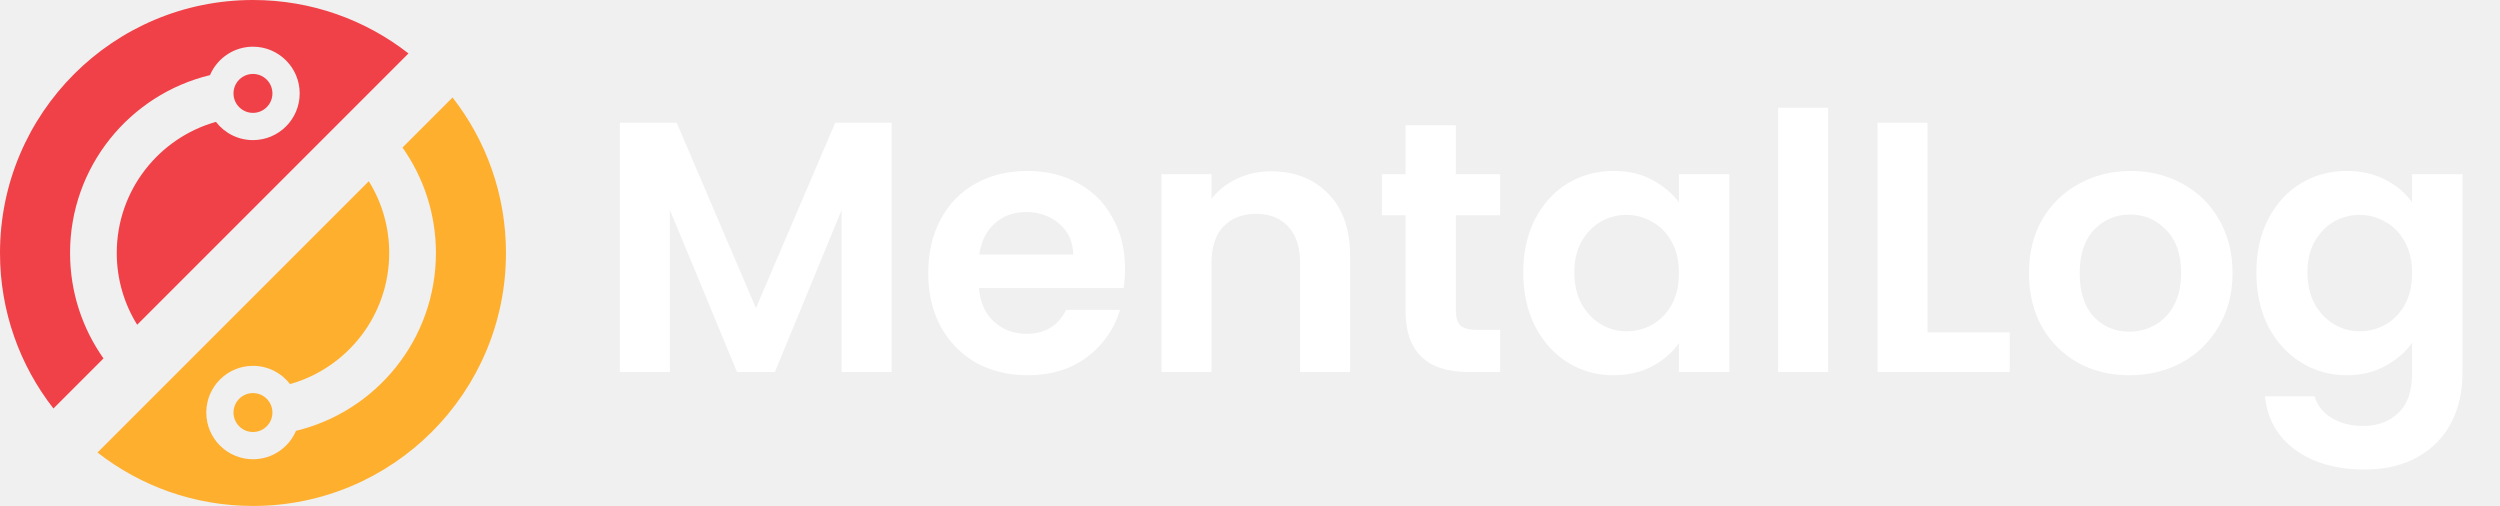
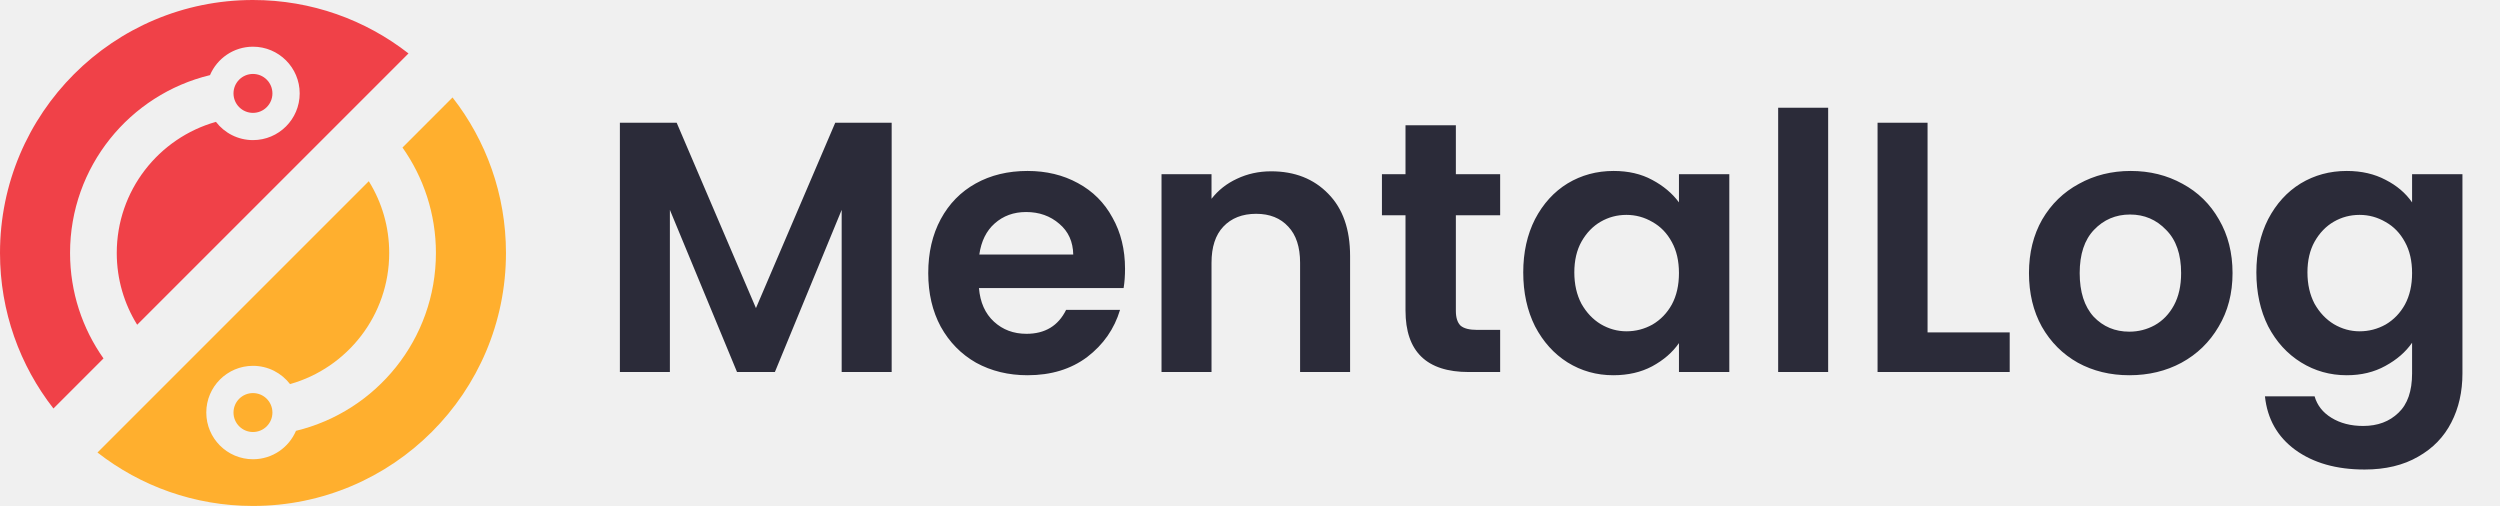
<svg xmlns="http://www.w3.org/2000/svg" width="168" height="34" viewBox="0 0 168 34" fill="none">
-   <path d="M59.92 8.248V25H56.56V14.104L52.072 25H49.528L45.016 14.104V25H41.656V8.248H45.472L50.8 20.704L56.128 8.248H59.92ZM75.602 18.064C75.602 18.544 75.57 18.976 75.506 19.36H65.786C65.866 20.32 66.202 21.072 66.794 21.616C67.386 22.16 68.114 22.432 68.978 22.432C70.226 22.432 71.114 21.896 71.642 20.824H75.266C74.882 22.104 74.146 23.16 73.058 23.992C71.97 24.808 70.634 25.216 69.05 25.216C67.77 25.216 66.618 24.936 65.594 24.376C64.586 23.8 63.794 22.992 63.218 21.952C62.658 20.912 62.378 19.712 62.378 18.352C62.378 16.976 62.658 15.768 63.218 14.728C63.778 13.688 64.562 12.888 65.57 12.328C66.578 11.768 67.738 11.488 69.05 11.488C70.314 11.488 71.442 11.76 72.434 12.304C73.442 12.848 74.218 13.624 74.762 14.632C75.322 15.624 75.602 16.768 75.602 18.064ZM72.122 17.104C72.106 16.24 71.794 15.552 71.186 15.04C70.578 14.512 69.834 14.248 68.954 14.248C68.122 14.248 67.418 14.504 66.842 15.016C66.282 15.512 65.938 16.208 65.81 17.104H72.122ZM85.422 11.512C87.006 11.512 88.286 12.016 89.262 13.024C90.238 14.016 90.726 15.408 90.726 17.2V25H87.366V17.656C87.366 16.6 87.102 15.792 86.574 15.232C86.046 14.656 85.326 14.368 84.414 14.368C83.486 14.368 82.75 14.656 82.206 15.232C81.678 15.792 81.414 16.6 81.414 17.656V25H78.054V11.704H81.414V13.36C81.862 12.784 82.43 12.336 83.118 12.016C83.822 11.68 84.59 11.512 85.422 11.512ZM97.834 14.464V20.896C97.834 21.344 97.938 21.672 98.146 21.88C98.37 22.072 98.738 22.168 99.25 22.168H100.81V25H98.698C95.866 25 94.45 23.624 94.45 20.872V14.464H92.866V11.704H94.45V8.416H97.834V11.704H100.81V14.464H97.834ZM102.362 18.304C102.362 16.96 102.626 15.768 103.154 14.728C103.698 13.688 104.426 12.888 105.338 12.328C106.266 11.768 107.298 11.488 108.434 11.488C109.426 11.488 110.29 11.688 111.026 12.088C111.778 12.488 112.378 12.992 112.826 13.6V11.704H116.21V25H112.826V23.056C112.394 23.68 111.794 24.2 111.026 24.616C110.274 25.016 109.402 25.216 108.41 25.216C107.29 25.216 106.266 24.928 105.338 24.352C104.426 23.776 103.698 22.968 103.154 21.928C102.626 20.872 102.362 19.664 102.362 18.304ZM112.826 18.352C112.826 17.536 112.666 16.84 112.346 16.264C112.026 15.672 111.594 15.224 111.05 14.92C110.506 14.6 109.922 14.44 109.298 14.44C108.674 14.44 108.098 14.592 107.57 14.896C107.042 15.2 106.61 15.648 106.274 16.24C105.954 16.816 105.794 17.504 105.794 18.304C105.794 19.104 105.954 19.808 106.274 20.416C106.61 21.008 107.042 21.464 107.57 21.784C108.114 22.104 108.69 22.264 109.298 22.264C109.922 22.264 110.506 22.112 111.05 21.808C111.594 21.488 112.026 21.04 112.346 20.464C112.666 19.872 112.826 19.168 112.826 18.352ZM122.852 7.24V25H119.492V7.24H122.852ZM129.532 22.336H135.052V25H126.172V8.248H129.532V22.336ZM143.091 25.216C141.811 25.216 140.659 24.936 139.635 24.376C138.611 23.8 137.803 22.992 137.211 21.952C136.635 20.912 136.347 19.712 136.347 18.352C136.347 16.992 136.643 15.792 137.235 14.752C137.843 13.712 138.667 12.912 139.707 12.352C140.747 11.776 141.907 11.488 143.187 11.488C144.467 11.488 145.627 11.776 146.667 12.352C147.707 12.912 148.523 13.712 149.115 14.752C149.723 15.792 150.027 16.992 150.027 18.352C150.027 19.712 149.715 20.912 149.091 21.952C148.483 22.992 147.651 23.8 146.595 24.376C145.555 24.936 144.387 25.216 143.091 25.216ZM143.091 22.288C143.699 22.288 144.267 22.144 144.795 21.856C145.339 21.552 145.771 21.104 146.091 20.512C146.411 19.92 146.571 19.2 146.571 18.352C146.571 17.088 146.235 16.12 145.563 15.448C144.907 14.76 144.099 14.416 143.139 14.416C142.179 14.416 141.371 14.76 140.715 15.448C140.075 16.12 139.755 17.088 139.755 18.352C139.755 19.616 140.067 20.592 140.691 21.28C141.331 21.952 142.131 22.288 143.091 22.288ZM157.7 11.488C158.692 11.488 159.564 11.688 160.316 12.088C161.068 12.472 161.66 12.976 162.092 13.6V11.704H165.476V25.096C165.476 26.328 165.228 27.424 164.732 28.384C164.236 29.36 163.492 30.128 162.5 30.688C161.508 31.264 160.308 31.552 158.9 31.552C157.012 31.552 155.46 31.112 154.244 30.232C153.044 29.352 152.364 28.152 152.204 26.632H155.54C155.716 27.24 156.092 27.72 156.668 28.072C157.26 28.44 157.972 28.624 158.804 28.624C159.78 28.624 160.572 28.328 161.18 27.736C161.788 27.16 162.092 26.28 162.092 25.096V23.032C161.66 23.656 161.06 24.176 160.292 24.592C159.54 25.008 158.676 25.216 157.7 25.216C156.58 25.216 155.556 24.928 154.628 24.352C153.7 23.776 152.964 22.968 152.42 21.928C151.892 20.872 151.628 19.664 151.628 18.304C151.628 16.96 151.892 15.768 152.42 14.728C152.964 13.688 153.692 12.888 154.604 12.328C155.532 11.768 156.564 11.488 157.7 11.488ZM162.092 18.352C162.092 17.536 161.932 16.84 161.612 16.264C161.292 15.672 160.86 15.224 160.316 14.92C159.772 14.6 159.188 14.44 158.564 14.44C157.94 14.44 157.364 14.592 156.836 14.896C156.308 15.2 155.876 15.648 155.54 16.24C155.22 16.816 155.06 17.504 155.06 18.304C155.06 19.104 155.22 19.808 155.54 20.416C155.876 21.008 156.308 21.464 156.836 21.784C157.38 22.104 157.956 22.264 158.564 22.264C159.188 22.264 159.772 22.112 160.316 21.808C160.86 21.488 161.292 21.04 161.612 20.464C161.932 19.872 162.092 19.168 162.092 18.352Z" fill="white" />
-   <path d="M34.001 17C34.001 26.389 26.39 34 17.001 34C13.061 34 9.434 32.659 6.551 30.409L24.783 12.177C25.654 13.578 26.155 15.229 26.155 17C26.155 21.193 23.336 24.727 19.491 25.811C18.917 25.065 18.015 24.585 17.001 24.585C15.268 24.585 13.863 25.99 13.863 27.723C13.863 29.456 15.268 30.861 17.001 30.861C18.299 30.861 19.413 30.074 19.89 28.951C25.285 27.651 29.294 22.794 29.294 17C29.294 14.362 28.461 11.916 27.047 9.914L30.411 6.55C32.661 9.432 34.001 13.06 34.001 17Z" fill="#FFAF2E" />
+   <path d="M59.92 8.248V25H56.56V14.104L52.072 25H49.528L45.016 14.104V25H41.656V8.248H45.472L50.8 20.704L56.128 8.248H59.92ZM75.602 18.064C75.602 18.544 75.57 18.976 75.506 19.36H65.786C65.866 20.32 66.202 21.072 66.794 21.616C67.386 22.16 68.114 22.432 68.978 22.432C70.226 22.432 71.114 21.896 71.642 20.824H75.266C74.882 22.104 74.146 23.16 73.058 23.992C71.97 24.808 70.634 25.216 69.05 25.216C67.77 25.216 66.618 24.936 65.594 24.376C64.586 23.8 63.794 22.992 63.218 21.952C62.658 20.912 62.378 19.712 62.378 18.352C62.378 16.976 62.658 15.768 63.218 14.728C63.778 13.688 64.562 12.888 65.57 12.328C66.578 11.768 67.738 11.488 69.05 11.488C70.314 11.488 71.442 11.76 72.434 12.304C73.442 12.848 74.218 13.624 74.762 14.632C75.322 15.624 75.602 16.768 75.602 18.064ZM72.122 17.104C72.106 16.24 71.794 15.552 71.186 15.04C70.578 14.512 69.834 14.248 68.954 14.248C68.122 14.248 67.418 14.504 66.842 15.016C66.282 15.512 65.938 16.208 65.81 17.104H72.122ZM85.422 11.512C87.006 11.512 88.286 12.016 89.262 13.024C90.238 14.016 90.726 15.408 90.726 17.2V25H87.366V17.656C87.366 16.6 87.102 15.792 86.574 15.232C86.046 14.656 85.326 14.368 84.414 14.368C83.486 14.368 82.75 14.656 82.206 15.232C81.678 15.792 81.414 16.6 81.414 17.656V25H78.054V11.704H81.414V13.36C81.862 12.784 82.43 12.336 83.118 12.016C83.822 11.68 84.59 11.512 85.422 11.512ZM97.834 14.464V20.896C97.834 21.344 97.938 21.672 98.146 21.88C98.37 22.072 98.738 22.168 99.25 22.168H100.81V25H98.698C95.866 25 94.45 23.624 94.45 20.872V14.464H92.866V11.704H94.45V8.416H97.834V11.704H100.81V14.464H97.834ZM102.362 18.304C102.362 16.96 102.626 15.768 103.154 14.728C103.698 13.688 104.426 12.888 105.338 12.328C106.266 11.768 107.298 11.488 108.434 11.488C109.426 11.488 110.29 11.688 111.026 12.088C111.778 12.488 112.378 12.992 112.826 13.6V11.704H116.21V25H112.826V23.056C112.394 23.68 111.794 24.2 111.026 24.616C110.274 25.016 109.402 25.216 108.41 25.216C107.29 25.216 106.266 24.928 105.338 24.352C104.426 23.776 103.698 22.968 103.154 21.928C102.626 20.872 102.362 19.664 102.362 18.304ZM112.826 18.352C112.826 17.536 112.666 16.84 112.346 16.264C112.026 15.672 111.594 15.224 111.05 14.92C110.506 14.6 109.922 14.44 109.298 14.44C108.674 14.44 108.098 14.592 107.57 14.896C107.042 15.2 106.61 15.648 106.274 16.24C105.954 16.816 105.794 17.504 105.794 18.304C105.794 19.104 105.954 19.808 106.274 20.416C106.61 21.008 107.042 21.464 107.57 21.784C108.114 22.104 108.69 22.264 109.298 22.264C109.922 22.264 110.506 22.112 111.05 21.808C111.594 21.488 112.026 21.04 112.346 20.464C112.666 19.872 112.826 19.168 112.826 18.352ZM122.852 7.24V25H119.492V7.24H122.852ZM129.532 22.336H135.052V25H126.172V8.248H129.532V22.336ZM143.091 25.216C141.811 25.216 140.659 24.936 139.635 24.376C138.611 23.8 137.803 22.992 137.211 21.952C136.635 20.912 136.347 19.712 136.347 18.352C136.347 16.992 136.643 15.792 137.235 14.752C137.843 13.712 138.667 12.912 139.707 12.352C140.747 11.776 141.907 11.488 143.187 11.488C144.467 11.488 145.627 11.776 146.667 12.352C147.707 12.912 148.523 13.712 149.115 14.752C149.723 15.792 150.027 16.992 150.027 18.352C150.027 19.712 149.715 20.912 149.091 21.952C148.483 22.992 147.651 23.8 146.595 24.376C145.555 24.936 144.387 25.216 143.091 25.216ZM143.091 22.288C143.699 22.288 144.267 22.144 144.795 21.856C145.339 21.552 145.771 21.104 146.091 20.512C146.411 19.92 146.571 19.2 146.571 18.352C146.571 17.088 146.235 16.12 145.563 15.448C144.907 14.76 144.099 14.416 143.139 14.416C142.179 14.416 141.371 14.76 140.715 15.448C140.075 16.12 139.755 17.088 139.755 18.352C139.755 19.616 140.067 20.592 140.691 21.28C141.331 21.952 142.131 22.288 143.091 22.288ZM157.7 11.488C158.692 11.488 159.564 11.688 160.316 12.088C161.068 12.472 161.66 12.976 162.092 13.6V11.704H165.476V25.096C165.476 26.328 165.228 27.424 164.732 28.384C164.236 29.36 163.492 30.128 162.5 30.688C161.508 31.264 160.308 31.552 158.9 31.552C157.012 31.552 155.46 31.112 154.244 30.232C153.044 29.352 152.364 28.152 152.204 26.632H155.54C155.716 27.24 156.092 27.72 156.668 28.072C157.26 28.44 157.972 28.624 158.804 28.624C159.78 28.624 160.572 28.328 161.18 27.736C161.788 27.16 162.092 26.28 162.092 25.096V23.032C161.66 23.656 161.06 24.176 160.292 24.592C159.54 25.008 158.676 25.216 157.7 25.216C156.58 25.216 155.556 24.928 154.628 24.352C153.7 23.776 152.964 22.968 152.42 21.928C151.892 20.872 151.628 19.664 151.628 18.304C151.628 16.96 151.892 15.768 152.42 14.728C152.964 13.688 153.692 12.888 154.604 12.328C155.532 11.768 156.564 11.488 157.7 11.488ZM162.092 18.352C162.092 17.536 161.932 16.84 161.612 16.264C161.292 15.672 160.86 15.224 160.316 14.92C159.772 14.6 159.188 14.44 158.564 14.44C157.94 14.44 157.364 14.592 156.836 14.896C156.308 15.2 155.876 15.648 155.54 16.24C155.22 16.816 155.06 17.504 155.06 18.304C155.06 19.104 155.22 19.808 155.54 20.416C155.876 21.008 156.308 21.464 156.836 21.784C157.38 22.104 157.956 22.264 158.564 22.264C159.188 22.264 159.772 22.112 160.316 21.808C160.86 21.488 161.292 21.04 161.612 20.464C161.932 19.872 162.092 19.168 162.092 18.352Z" fill="#2B2B39" />
+   <path d="M34.001 17C34.001 26.389 26.39 34 17.001 34C13.061 34 9.434 32.659 6.551 30.409L24.783 12.177C25.654 13.577 26.155 15.229 26.155 17C26.155 21.192 23.336 24.727 19.491 25.811C18.917 25.065 18.015 24.584 17.001 24.584C15.268 24.584 13.863 25.99 13.863 27.723C13.863 29.456 15.268 30.861 17.001 30.861C18.299 30.861 19.413 30.074 19.89 28.951C25.285 27.651 29.294 22.794 29.294 17C29.294 14.362 28.461 11.916 27.047 9.914L30.411 6.549C32.661 9.432 34.001 13.059 34.001 17Z" fill="#FFAF2E" />
  <path d="M6.955 24.086L3.591 27.451C1.341 24.568 0 20.94 0 17C0 7.611 7.611 0 17 0C20.94 0 24.568 1.341 27.451 3.591L9.218 21.823C8.348 20.422 7.846 18.771 7.846 17C7.846 12.807 10.665 9.273 14.511 8.189C15.085 8.935 15.986 9.415 17 9.415C18.733 9.415 20.139 8.01 20.139 6.277C20.139 4.544 18.733 3.138 17 3.138C15.702 3.138 14.589 3.926 14.111 5.049C8.716 6.349 4.708 11.206 4.708 17C4.708 19.638 5.54 22.084 6.955 24.086Z" fill="#F04148" />
  <circle cx="16.999" cy="6.277" r="1.308" fill="#F04148" />
  <circle cx="16.999" cy="27.723" r="1.308" fill="#FFAF2E" />
</svg>
